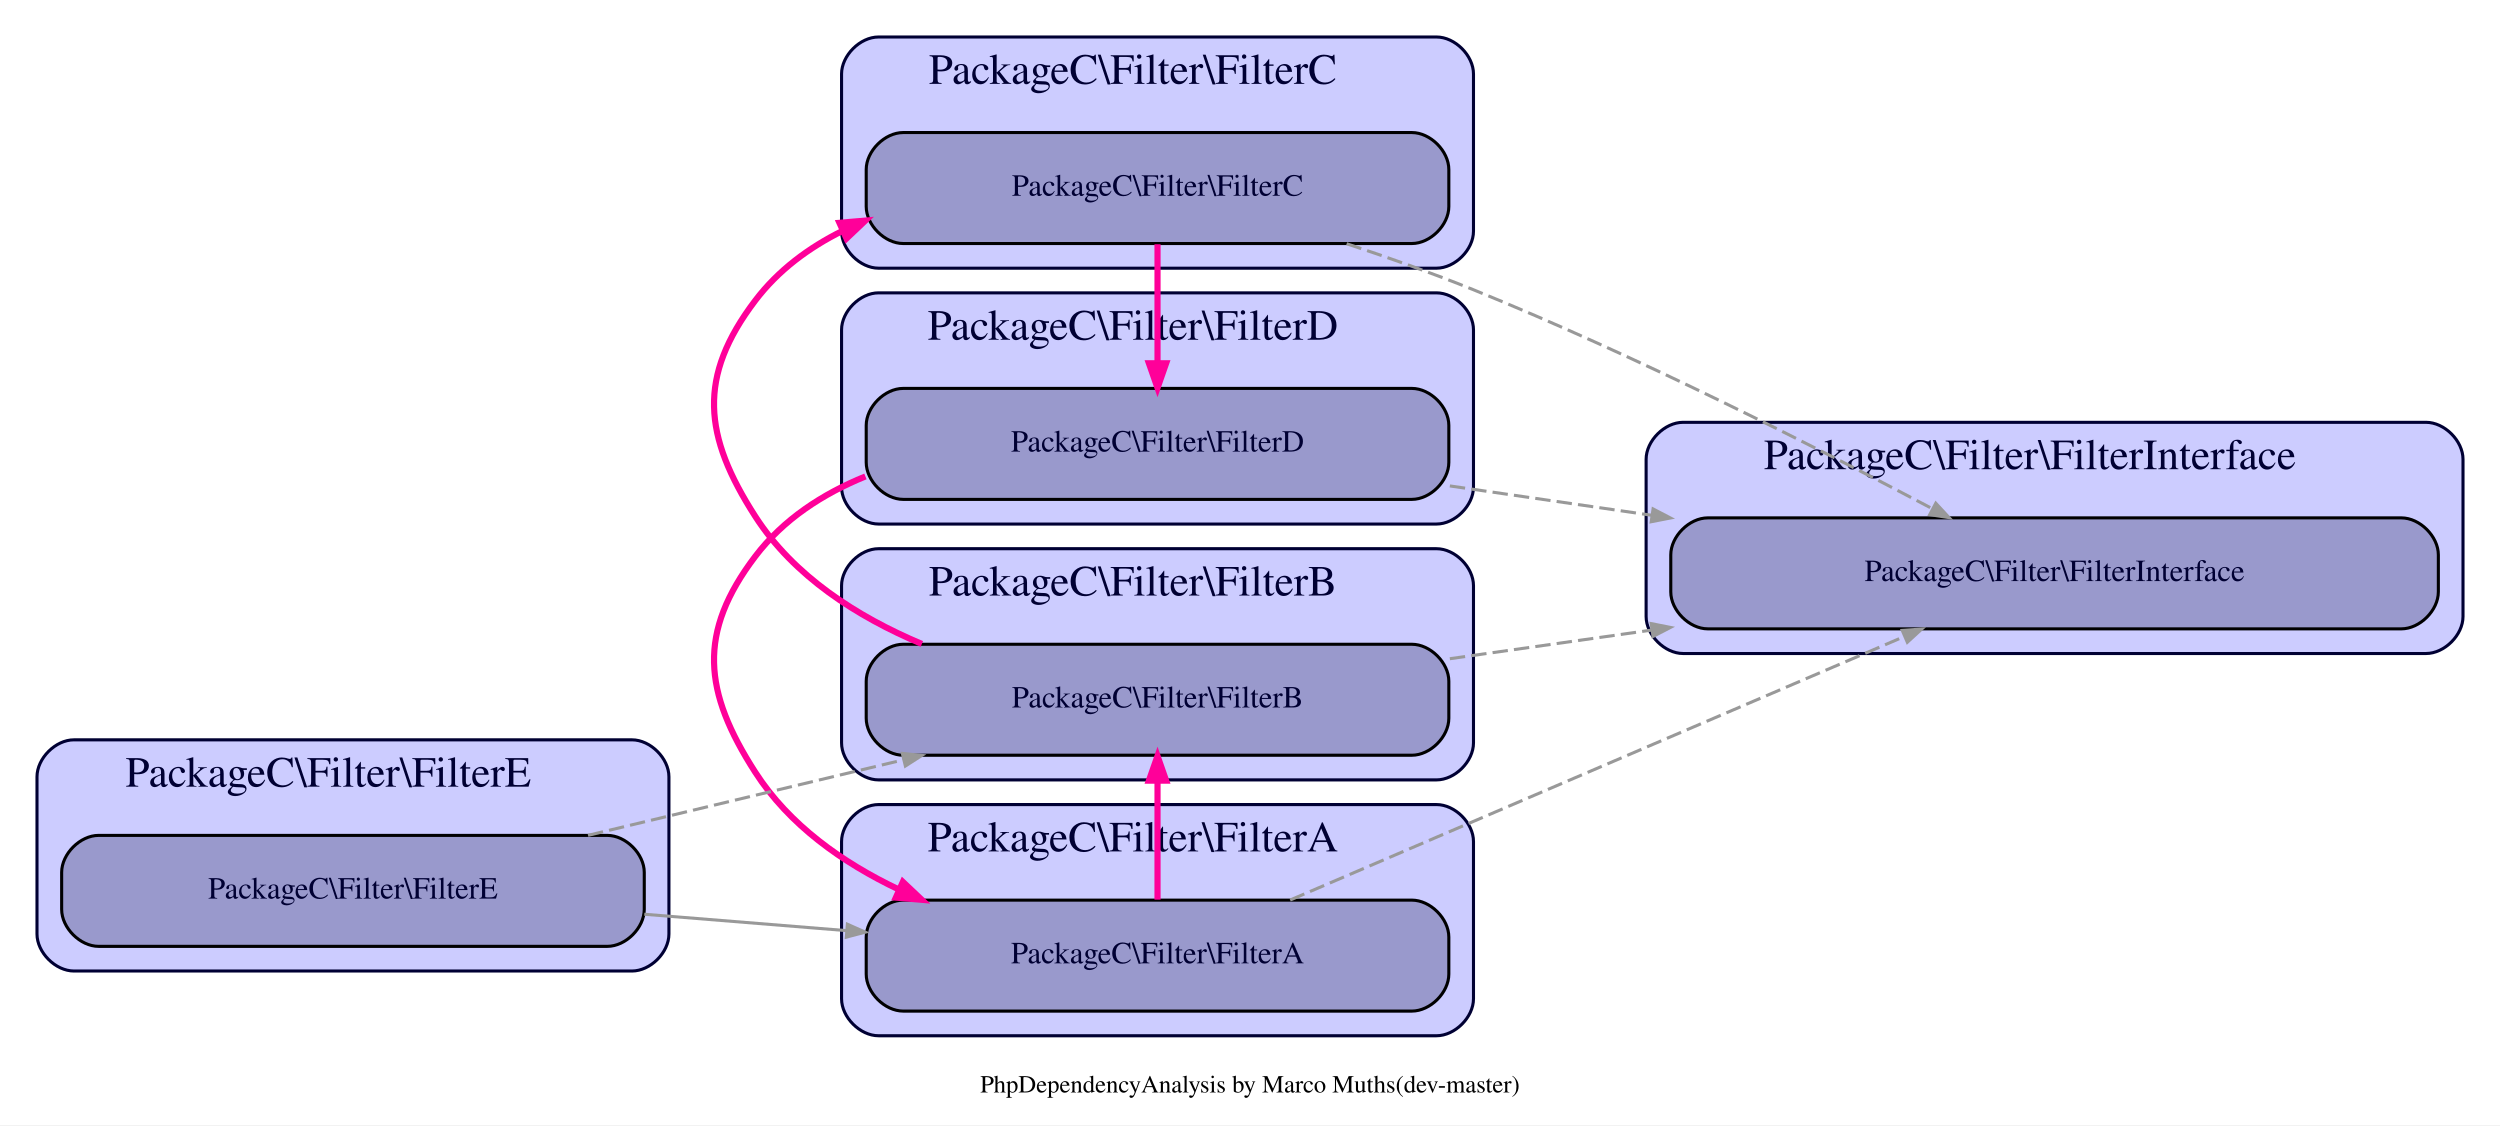
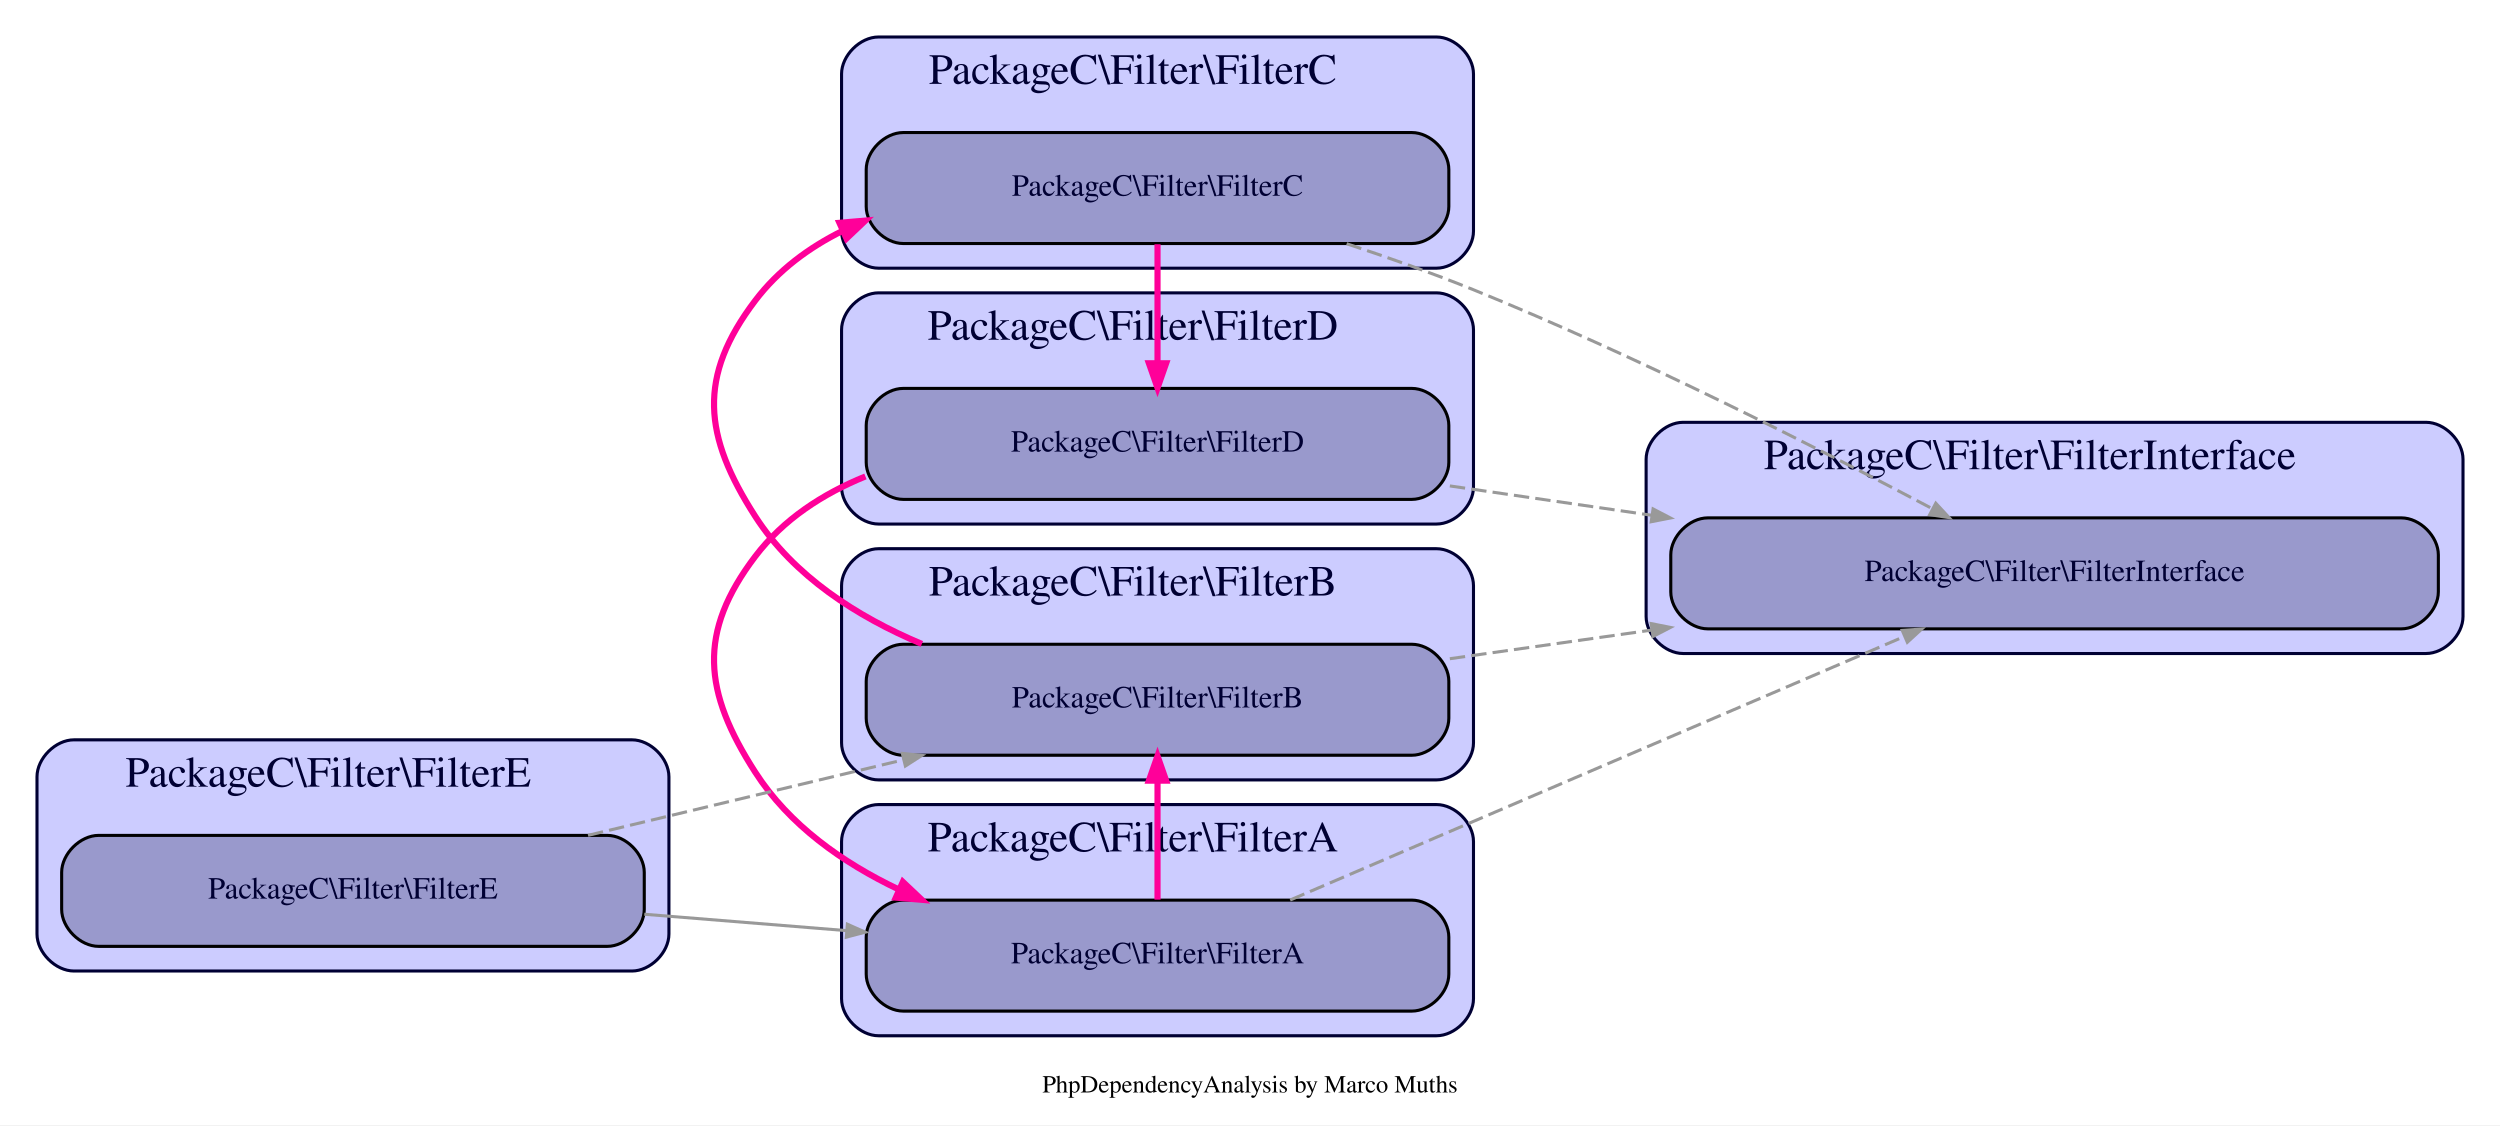
<svg xmlns="http://www.w3.org/2000/svg" width="811pt" height="365pt" viewBox="0.00 0.00 811.00 365.00">
  <g id="graph0" class="graph" transform="scale(1 1) rotate(0) translate(4 361)">
    <polygon fill="white" stroke="none" points="-4,4 -4,-361 807,-361 807,4 -4,4" />
-     <text text-anchor="middle" x="401.5" y="-6.6" font-family="Times,serif" font-size="8.00">PhpDependencyAnalysis by Marco Muths(dev-master)</text>
+     <text text-anchor="middle" x="401.5" y="-6.6" font-family="Times,serif" font-size="8.00">PhpDependencyAnalysis by Marco Muths</text>
    <g id="clust1" class="cluster">
      <path fill="#ccccff" stroke="#000033" d="M281,-108C281,-108 462,-108 462,-108 468,-108 474,-114 474,-120 474,-120 474,-171 474,-171 474,-177 468,-183 462,-183 462,-183 281,-183 281,-183 275,-183 269,-177 269,-171 269,-171 269,-120 269,-120 269,-114 275,-108 281,-108" />
      <text text-anchor="middle" x="363.5" y="-167.8" font-family="Times,serif" font-size="14.00" fill="#000033">PackageC\Filter\FilterB</text>
    </g>
    <g id="clust2" class="cluster">
      <path fill="#ccccff" stroke="#000033" d="M542,-149C542,-149 783,-149 783,-149 789,-149 795,-155 795,-161 795,-161 795,-212 795,-212 795,-218 789,-224 783,-224 783,-224 542,-224 542,-224 536,-224 530,-218 530,-212 530,-212 530,-161 530,-161 530,-155 536,-149 542,-149" />
      <text text-anchor="middle" x="654.5" y="-208.8" font-family="Times,serif" font-size="14.00" fill="#000033">PackageC\Filter\FilterInterface</text>
    </g>
    <g id="clust3" class="cluster">
      <path fill="#ccccff" stroke="#000033" d="M281,-274C281,-274 462,-274 462,-274 468,-274 474,-280 474,-286 474,-286 474,-337 474,-337 474,-343 468,-349 462,-349 462,-349 281,-349 281,-349 275,-349 269,-343 269,-337 269,-337 269,-286 269,-286 269,-280 275,-274 281,-274" />
      <text text-anchor="middle" x="363.5" y="-333.8" font-family="Times,serif" font-size="14.00" fill="#000033">PackageC\Filter\FilterC</text>
    </g>
    <g id="clust4" class="cluster">
      <path fill="#ccccff" stroke="#000033" d="M281,-191C281,-191 462,-191 462,-191 468,-191 474,-197 474,-203 474,-203 474,-254 474,-254 474,-260 468,-266 462,-266 462,-266 281,-266 281,-266 275,-266 269,-260 269,-254 269,-254 269,-203 269,-203 269,-197 275,-191 281,-191" />
      <text text-anchor="middle" x="363.5" y="-250.8" font-family="Times,serif" font-size="14.00" fill="#000033">PackageC\Filter\FilterD</text>
    </g>
    <g id="clust5" class="cluster">
      <path fill="#ccccff" stroke="#000033" d="M281,-25C281,-25 462,-25 462,-25 468,-25 474,-31 474,-37 474,-37 474,-88 474,-88 474,-94 468,-100 462,-100 462,-100 281,-100 281,-100 275,-100 269,-94 269,-88 269,-88 269,-37 269,-37 269,-31 275,-25 281,-25" />
      <text text-anchor="middle" x="363.5" y="-84.8" font-family="Times,serif" font-size="14.00" fill="#000033">PackageC\Filter\FilterA</text>
    </g>
    <g id="clust6" class="cluster">
      <path fill="#ccccff" stroke="#000033" d="M20,-46C20,-46 201,-46 201,-46 207,-46 213,-52 213,-58 213,-58 213,-109 213,-109 213,-115 207,-121 201,-121 201,-121 20,-121 20,-121 14,-121 8,-115 8,-109 8,-109 8,-58 8,-58 8,-52 14,-46 20,-46" />
      <text text-anchor="middle" x="102.5" y="-105.8" font-family="Times,serif" font-size="14.00" fill="#000033">PackageC\Filter\FilterE</text>
    </g>
    <g id="node1" class="node">
      <path fill="#9999cc" stroke="black" d="M454,-152C454,-152 289,-152 289,-152 283,-152 277,-146 277,-140 277,-140 277,-128 277,-128 277,-122 283,-116 289,-116 289,-116 454,-116 454,-116 460,-116 466,-122 466,-128 466,-128 466,-140 466,-140 466,-146 460,-152 454,-152" />
      <text text-anchor="middle" x="371.5" y="-131.5" font-family="Times,serif" font-size="10.00" fill="#000033">PackageC\Filter\FilterB</text>
    </g>
    <g id="node2" class="node">
      <path fill="#9999cc" stroke="black" d="M775,-193C775,-193 550,-193 550,-193 544,-193 538,-187 538,-181 538,-181 538,-169 538,-169 538,-163 544,-157 550,-157 550,-157 775,-157 775,-157 781,-157 787,-163 787,-169 787,-169 787,-181 787,-181 787,-187 781,-193 775,-193" />
      <text text-anchor="middle" x="662.5" y="-172.5" font-family="Times,serif" font-size="10.00" fill="#000033">PackageC\Filter\FilterInterface</text>
    </g>
    <g id="edge1" class="edge">
      <path fill="none" stroke="#999999" stroke-dasharray="5,2" d="M466.33,-147.312C487.195,-150.272 509.675,-153.461 531.694,-156.585" />
      <polygon fill="#999999" stroke="#999999" points="531.655,-158.7 537.891,-157.464 532.245,-154.542 531.655,-158.7" />
    </g>
    <g id="node3" class="node">
      <path fill="#9999cc" stroke="black" d="M454,-318C454,-318 289,-318 289,-318 283,-318 277,-312 277,-306 277,-306 277,-294 277,-294 277,-288 283,-282 289,-282 289,-282 454,-282 454,-282 460,-282 466,-288 466,-294 466,-294 466,-306 466,-306 466,-312 460,-318 454,-318" />
      <text text-anchor="middle" x="371.5" y="-297.5" font-family="Times,serif" font-size="10.00" fill="#000033">PackageC\Filter\FilterC</text>
    </g>
    <g id="edge2" class="edge">
      <path fill="none" stroke="#ff0099" stroke-width="2" d="M295.046,-152.103C273.951,-160.987 253.458,-174.128 241,-193.5 224.172,-219.667 222.196,-238.715 241,-263.5 248.465,-273.34 258.357,-280.679 269.366,-286.129" />
      <polygon fill="#ff0099" stroke="#ff0099" stroke-width="2" points="268.303,-288.721 276.748,-289.445 270.597,-283.612 268.303,-288.721" />
    </g>
    <g id="edge7" class="edge">
      <path fill="none" stroke="#999999" stroke-dasharray="5,2" d="M432.851,-281.936C446.515,-277.417 460.864,-272.327 474,-267 526.844,-245.571 585.522,-215.751 622.924,-195.936" />
      <polygon fill="#999999" stroke="#999999" points="623.971,-197.758 628.284,-193.088 622,-194.049 623.971,-197.758" />
    </g>
    <g id="node4" class="node">
      <path fill="#9999cc" stroke="black" d="M454,-235C454,-235 289,-235 289,-235 283,-235 277,-229 277,-223 277,-223 277,-211 277,-211 277,-205 283,-199 289,-199 289,-199 454,-199 454,-199 460,-199 466,-205 466,-211 466,-211 466,-223 466,-223 466,-229 460,-235 454,-235" />
      <text text-anchor="middle" x="371.5" y="-214.5" font-family="Times,serif" font-size="10.00" fill="#000033">PackageC\Filter\FilterD</text>
    </g>
    <g id="edge8" class="edge">
      <path fill="none" stroke="#ff0099" stroke-width="2" d="M371.5,-281.763C371.5,-268.897 371.5,-256.032 371.5,-243.167" />
      <polygon fill="#ff0099" stroke="#ff0099" stroke-width="2" points="374.3,-243.156 371.5,-235.156 368.7,-243.156 374.3,-243.156" />
    </g>
    <g id="edge3" class="edge">
      <path fill="none" stroke="#999999" stroke-dasharray="5,2" d="M466.33,-203.364C487.195,-200.331 509.675,-197.065 531.694,-193.865" />
      <polygon fill="#999999" stroke="#999999" points="532.255,-195.905 537.891,-192.964 531.651,-191.749 532.255,-195.905" />
    </g>
    <g id="node5" class="node">
      <path fill="#9999cc" stroke="black" d="M454,-69C454,-69 289,-69 289,-69 283,-69 277,-63 277,-57 277,-57 277,-45 277,-45 277,-39 283,-33 289,-33 289,-33 454,-33 454,-33 460,-33 466,-39 466,-45 466,-45 466,-57 466,-57 466,-63 460,-69 454,-69" />
      <text text-anchor="middle" x="371.5" y="-48.5" font-family="Times,serif" font-size="10.00" fill="#000033">PackageC\Filter\FilterA</text>
    </g>
    <g id="edge4" class="edge">
      <path fill="none" stroke="#ff0099" stroke-width="2" d="M276.748,-206.445C262.807,-200.774 250.1,-192.495 241,-180.5 222.196,-155.715 224.172,-136.667 241,-110.5 251.998,-93.398 269.259,-81.152 287.667,-72.405" />
      <polygon fill="#ff0099" stroke="#ff0099" stroke-width="2" points="288.887,-74.926 295.046,-69.103 286.6,-69.814 288.887,-74.926" />
    </g>
    <g id="edge10" class="edge">
      <path fill="none" stroke="#ff0099" stroke-width="2" d="M371.5,-69.156C371.5,-82.022 371.5,-94.887 371.5,-107.752" />
      <polygon fill="#ff0099" stroke="#ff0099" stroke-width="2" points="368.7,-107.763 371.5,-115.763 374.3,-107.763 368.7,-107.763" />
    </g>
    <g id="edge9" class="edge">
      <path fill="none" stroke="#999999" stroke-dasharray="5,2" d="M414.523,-69.031C467.496,-91.76 558.325,-130.731 613.835,-154.549" />
      <polygon fill="#999999" stroke="#999999" points="613.084,-156.512 619.426,-156.948 614.74,-152.652 613.084,-156.512" />
    </g>
    <g id="node6" class="node">
      <path fill="#9999cc" stroke="black" d="M193,-90C193,-90 28,-90 28,-90 22,-90 16,-84 16,-78 16,-78 16,-66 16,-66 16,-60 22,-54 28,-54 28,-54 193,-54 193,-54 199,-54 205,-60 205,-66 205,-66 205,-78 205,-78 205,-84 199,-90 193,-90" />
      <text text-anchor="middle" x="110.5" y="-69.5" font-family="Times,serif" font-size="10.00" fill="#000033">PackageC\Filter\FilterE</text>
    </g>
    <g id="edge5" class="edge">
      <path fill="none" stroke="#999999" stroke-dasharray="5,2" d="M186.761,-90.016C218.819,-97.69 256.29,-106.66 289.001,-114.491" />
      <polygon fill="#999999" stroke="#999999" points="288.727,-116.584 295.051,-115.939 289.705,-112.5 288.727,-116.584" />
    </g>
    <g id="edge6" class="edge">
      <path fill="none" stroke="#999999" d="M205.005,-64.418C226.329,-62.69 249.067,-60.846 270.644,-59.096" />
      <polygon fill="#999999" stroke="#999999" points="270.887,-61.184 276.698,-58.606 270.547,-56.998 270.887,-61.184" />
    </g>
  </g>
</svg>
